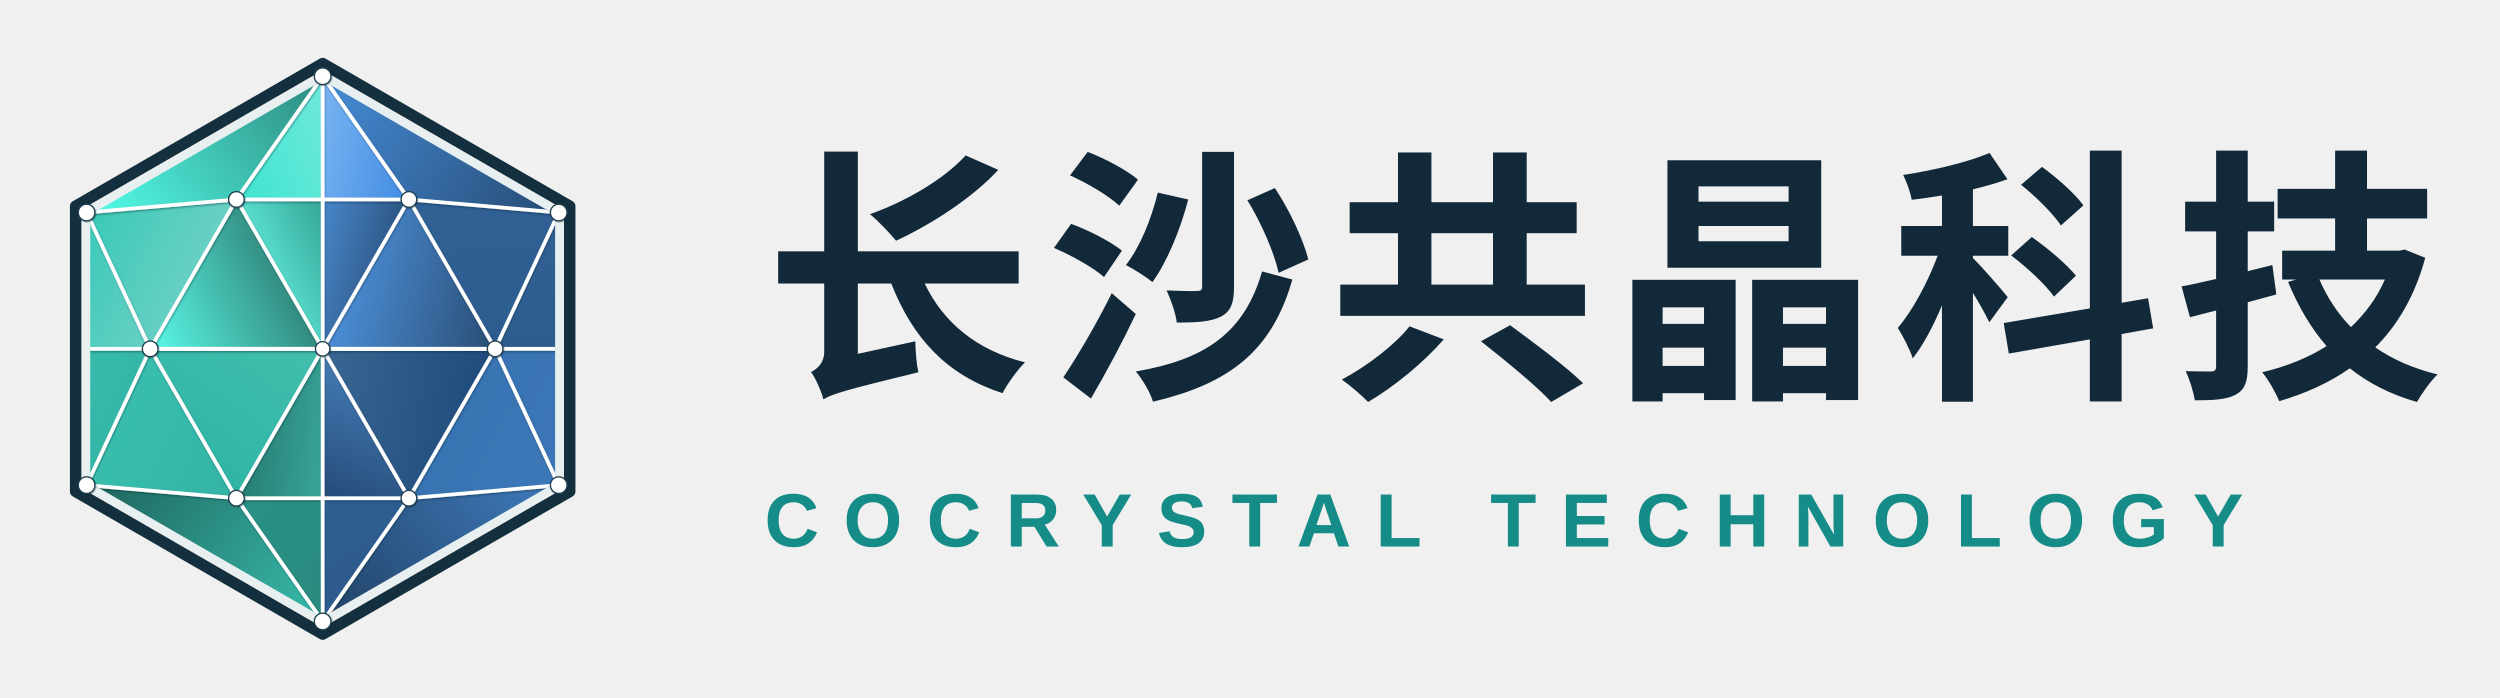
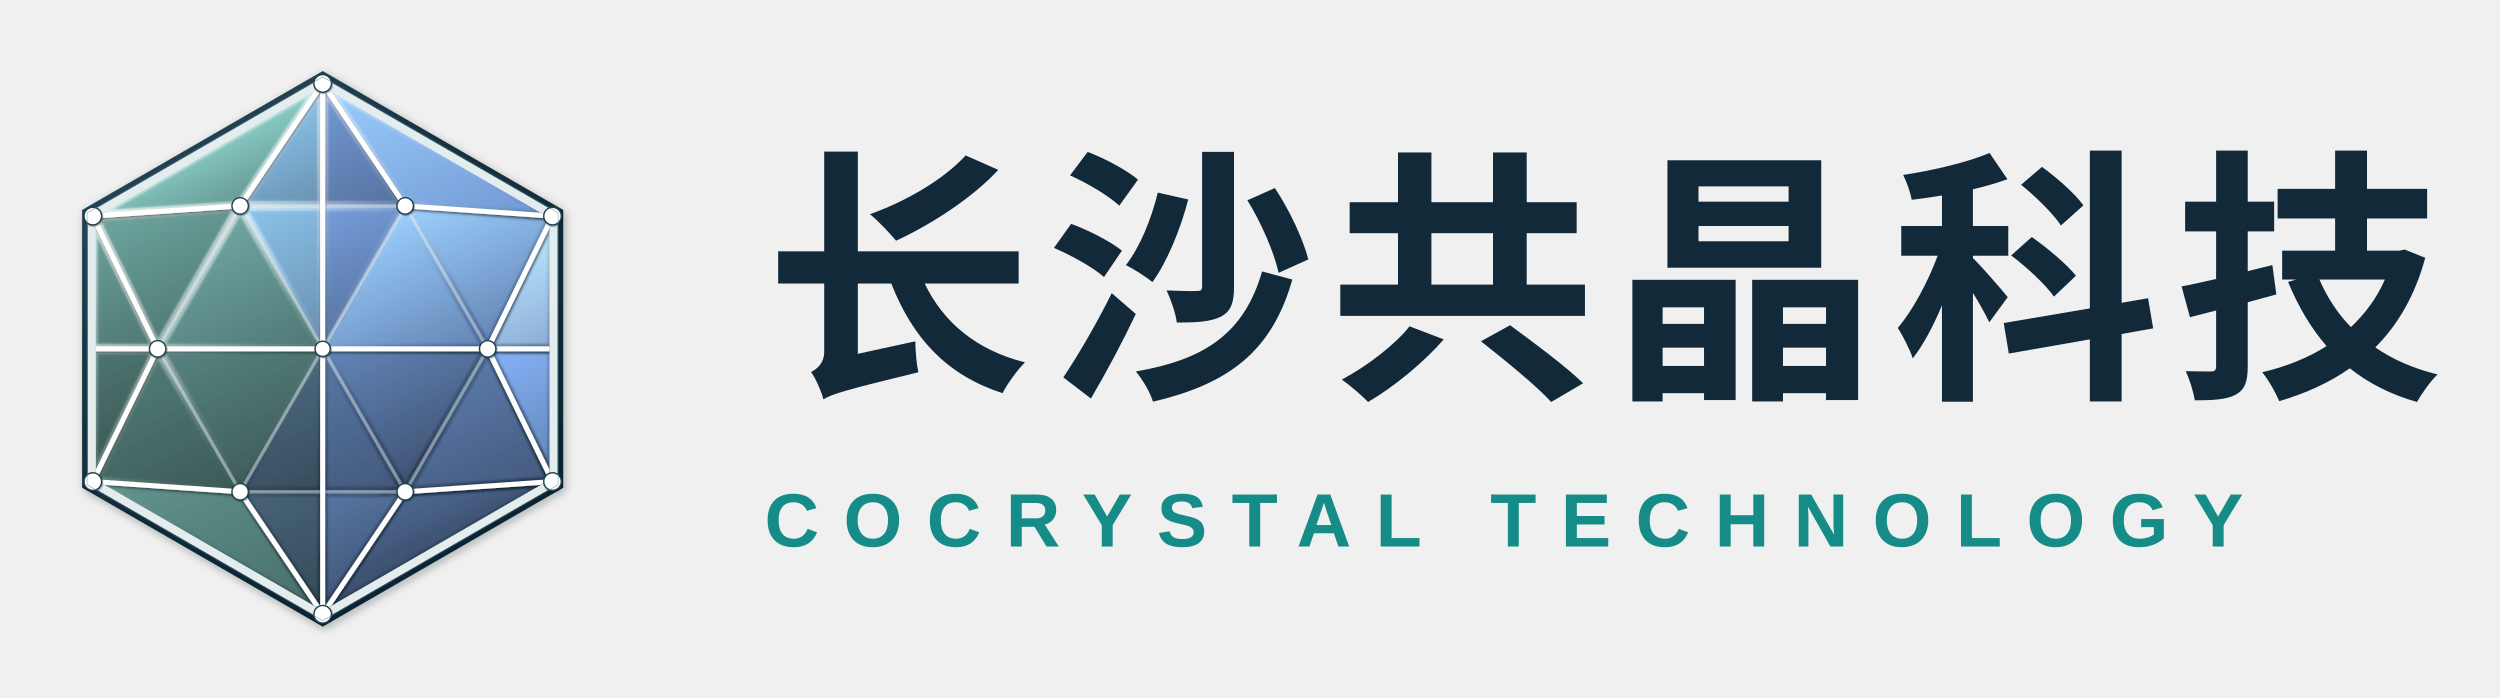
<svg xmlns="http://www.w3.org/2000/svg" viewBox="0 0 430 120" width="430" height="120">
-   <g transform="translate(55.5,60) scale(10.3734)">
+   <g transform="translate(55.5,60) scale(10.101)">
    <defs>
-       <linearGradient id="f0" gradientUnits="userSpaceOnUse" x1="0.796" y1="0.189" x2="-0.558" y2="-0.133">
-         <stop offset="0" stop-color="#2B5582" />
-         <stop offset="1" stop-color="#4987CB" />
-       </linearGradient>
-       <linearGradient id="f1" gradientUnits="userSpaceOnUse" x1="0.953" y1="-0.448" x2="-0.218" y2="0.102">
-         <stop offset="0" stop-color="#33A597" />
-         <stop offset="1" stop-color="#5ADECE" />
-       </linearGradient>
-       <linearGradient id="f2" gradientUnits="userSpaceOnUse" x1="0" y1="0" x2="-2.343" y2="1.101">
-         <stop offset="0" stop-color="#31887D" />
-         <stop offset="1" stop-color="#5BFAE8" />
-       </linearGradient>
-       <linearGradient id="f3" gradientUnits="userSpaceOnUse" x1="-1.635" y1="2.333" x2="0" y2="0">
-         <stop offset="0" stop-color="#2FB5A5" />
-         <stop offset="1" stop-color="#43BEAE" />
-       </linearGradient>
-       <linearGradient id="f4" gradientUnits="userSpaceOnUse" x1="-0.839" y1="2.149" x2="0" y2="0">
-         <stop offset="0" stop-color="#254B79" />
-         <stop offset="1" stop-color="#457DB7" />
-       </linearGradient>
-       <linearGradient id="f5" gradientUnits="userSpaceOnUse" x1="-1.094" y1="-0.14" x2="0.312" y2="0.04">
-         <stop offset="0" stop-color="#267D73" />
-         <stop offset="1" stop-color="#39A598" />
-       </linearGradient>
-       <linearGradient id="f6" gradientUnits="userSpaceOnUse" x1="2.785" y1="0.456" x2="0" y2="0">
-         <stop offset="0" stop-color="#1F4B7C" />
-         <stop offset="1" stop-color="#3A6693" />
-       </linearGradient>
-       <linearGradient id="f7" gradientUnits="userSpaceOnUse" x1="2.707" y1="0.644" x2="0" y2="0">
-         <stop offset="0" stop-color="#294D74" />
-         <stop offset="1" stop-color="#4C8FD8" />
-       </linearGradient>
-       <linearGradient id="f8" gradientUnits="userSpaceOnUse" x1="0.016" y1="0.213" x2="-0.176" y2="-2.357">
-         <stop offset="0" stop-color="#2C5D8E" />
-         <stop offset="1" stop-color="#316095" />
-       </linearGradient>
-       <linearGradient id="f9" gradientUnits="userSpaceOnUse" x1="0.901" y1="0.179" x2="-0.865" y2="-0.172">
-         <stop offset="0" stop-color="#418CE2" />
-         <stop offset="1" stop-color="#79B4F2" />
-       </linearGradient>
-       <linearGradient id="f10" gradientUnits="userSpaceOnUse" x1="-0.358" y1="0.146" x2="1.583" y2="-0.647">
-         <stop offset="0" stop-color="#3DE4CF" />
-         <stop offset="1" stop-color="#71E9DC" />
-       </linearGradient>
-       <linearGradient id="f11" gradientUnits="userSpaceOnUse" x1="-4.081" y1="-1.904" x2="-2.123" y2="-0.991">
-         <stop offset="0" stop-color="#39C9B8" />
-         <stop offset="1" stop-color="#6AD0C4" />
-       </linearGradient>
-       <linearGradient id="f12" gradientUnits="userSpaceOnUse" x1="-0.16" y1="-0.079" x2="-2.294" y2="-1.14">
-         <stop offset="0" stop-color="#33B3A4" />
-         <stop offset="1" stop-color="#38BEAE" />
-       </linearGradient>
-       <linearGradient id="f13" gradientUnits="userSpaceOnUse" x1="2.127" y1="3.024" x2="1.166" y2="1.657">
-         <stop offset="0" stop-color="#2E5A8D" />
-         <stop offset="1" stop-color="#2E6093" />
-       </linearGradient>
-       <linearGradient id="f14" gradientUnits="userSpaceOnUse" x1="2.247" y1="2.019" x2="0.44" y2="0.395">
-         <stop offset="0" stop-color="#2A8A7E" />
-         <stop offset="1" stop-color="#2A9185" />
-       </linearGradient>
-       <linearGradient id="f15" gradientUnits="userSpaceOnUse" x1="2.135" y1="1.07" x2="4.034" y2="2.022">
-         <stop offset="0" stop-color="#3873B2" />
-         <stop offset="1" stop-color="#3C77B8" />
-       </linearGradient>
-       <linearGradient id="f16" gradientUnits="userSpaceOnUse" x1="1.974" y1="1.13" x2="-1.949" y2="-1.115">
-         <stop offset="0" stop-color="#264B74" />
-         <stop offset="1" stop-color="#468CD8" />
-       </linearGradient>
-       <linearGradient id="f17" gradientUnits="userSpaceOnUse" x1="2.222" y1="-1.849" x2="-1.202" y2="1">
-         <stop offset="0" stop-color="#2D897E" />
-         <stop offset="1" stop-color="#53FEEA" />
-       </linearGradient>
-       <linearGradient id="f18" gradientUnits="userSpaceOnUse" x1="-2.239" y1="-1.112" x2="-3.139" y2="-1.56">
-         <stop offset="0" stop-color="#35B6A7" />
-         <stop offset="1" stop-color="#37BBAB" />
-       </linearGradient>
-       <linearGradient id="f19" gradientUnits="userSpaceOnUse" x1="-4.081" y1="-1.904" x2="-2.349" y2="-1.096">
-         <stop offset="0" stop-color="#39C9B8" />
-         <stop offset="1" stop-color="#69D0C4" />
-       </linearGradient>
-       <linearGradient id="f20" gradientUnits="userSpaceOnUse" x1="-1.695" y1="-1.115" x2="2.075" y2="1.365">
-         <stop offset="0" stop-color="#1E645C" />
-         <stop offset="1" stop-color="#38BBAB" />
-       </linearGradient>
-       <linearGradient id="f21" gradientUnits="userSpaceOnUse" x1="-2.24" y1="1.958" x2="1.099" y2="-0.961">
-         <stop offset="0" stop-color="#214265" />
-         <stop offset="1" stop-color="#3E7ABC" />
-       </linearGradient>
-       <linearGradient id="f22" gradientUnits="userSpaceOnUse" x1="2.286" y1="1.146" x2="4.034" y2="2.022">
-         <stop offset="0" stop-color="#3873B2" />
-         <stop offset="1" stop-color="#3C76B8" />
-       </linearGradient>
-       <linearGradient id="f23" gradientUnits="userSpaceOnUse" x1="0.022" y1="0.291" x2="-0.146" y2="-1.956">
-         <stop offset="0" stop-color="#2D5D8E" />
-         <stop offset="1" stop-color="#316094" />
+       <linearGradient id="f0" gradientUnits="userSpaceOnUse" x1="-0.682" y1="-1.478" x2="0.496" y2="1.074">
+         <stop offset="0" stop-color="#9CD0FF" />
+         <stop offset="1" stop-color="#6282B2" />
+       </linearGradient>
+       <linearGradient id="f1" gradientUnits="userSpaceOnUse" x1="-0.93" y1="-2.015" x2="0" y2="0">
+         <stop offset="0" stop-color="#779EDC" />
+         <stop offset="1" stop-color="#56739F" />
+       </linearGradient>
+       <linearGradient id="f2" gradientUnits="userSpaceOnUse" x1="-1.178" y1="-2.552" x2="0" y2="0">
+         <stop offset="0" stop-color="#8DC4ED" />
+         <stop offset="1" stop-color="#668EAB" />
+       </linearGradient>
+       <linearGradient id="f3" gradientUnits="userSpaceOnUse" x1="-1.178" y1="-2.552" x2="0" y2="0">
+         <stop offset="0" stop-color="#70A8A4" />
+         <stop offset="1" stop-color="#4F7774" />
+       </linearGradient>
+       <linearGradient id="f4" gradientUnits="userSpaceOnUse" x1="-0.496" y1="-1.074" x2="0.682" y2="1.478">
+         <stop offset="0" stop-color="#588481" />
+         <stop offset="1" stop-color="#3E5D5B" />
+       </linearGradient>
+       <linearGradient id="f5" gradientUnits="userSpaceOnUse" x1="0" y1="0" x2="1.178" y2="2.552">
+         <stop offset="0" stop-color="#5A79A8" />
+         <stop offset="1" stop-color="#415879" />
+       </linearGradient>
+       <linearGradient id="f6" gradientUnits="userSpaceOnUse" x1="0" y1="0" x2="0.93" y2="2.015">
+         <stop offset="0" stop-color="#4B697F" />
+         <stop offset="1" stop-color="#364C5C" />
+       </linearGradient>
+       <linearGradient id="f7" gradientUnits="userSpaceOnUse" x1="0" y1="0" x2="1.178" y2="2.552">
+         <stop offset="0" stop-color="#6486BA" />
+         <stop offset="1" stop-color="#3D5170" />
+       </linearGradient>
+       <linearGradient id="f8" gradientUnits="userSpaceOnUse" x1="-0.682" y1="-1.478" x2="0.496" y2="1.074">
+         <stop offset="0" stop-color="#9ED2FF" />
+         <stop offset="1" stop-color="#6383B4" />
+       </linearGradient>
+       <linearGradient id="f9" gradientUnits="userSpaceOnUse" x1="-1.728" y1="-3.743" x2="-0.682" y2="-1.478">
+         <stop offset="0" stop-color="#759DDA" />
+         <stop offset="1" stop-color="#55719E" />
+       </linearGradient>
+       <linearGradient id="f10" gradientUnits="userSpaceOnUse" x1="-1.728" y1="-3.743" x2="-0.93" y2="-2.015">
+         <stop offset="0" stop-color="#8EC6F0" />
+         <stop offset="1" stop-color="#6790AE" />
+       </linearGradient>
+       <linearGradient id="f11" gradientUnits="userSpaceOnUse" x1="-1.554" y1="-3.368" x2="-0.496" y2="-1.074">
+         <stop offset="0" stop-color="#6EA7A0" />
+         <stop offset="1" stop-color="#507974" />
+       </linearGradient>
+       <linearGradient id="f12" gradientUnits="userSpaceOnUse" x1="-0.496" y1="-1.074" x2="0.682" y2="1.478">
+         <stop offset="0" stop-color="#527C77" />
+         <stop offset="1" stop-color="#3B5956" />
+       </linearGradient>
+       <linearGradient id="f13" gradientUnits="userSpaceOnUse" x1="0.93" y1="2.015" x2="1.728" y2="3.743">
+         <stop offset="0" stop-color="#5876A3" />
+         <stop offset="1" stop-color="#405576" />
+       </linearGradient>
+       <linearGradient id="f14" gradientUnits="userSpaceOnUse" x1="0.682" y1="1.478" x2="1.728" y2="3.743">
+         <stop offset="0" stop-color="#486479" />
+         <stop offset="1" stop-color="#344958" />
+       </linearGradient>
+       <linearGradient id="f15" gradientUnits="userSpaceOnUse" x1="0.496" y1="1.074" x2="1.554" y2="3.368">
+         <stop offset="0" stop-color="#5C7BAB" />
+         <stop offset="1" stop-color="#43597C" />
+       </linearGradient>
+       <linearGradient id="f16" gradientUnits="userSpaceOnUse" x1="-1.728" y1="-3.743" x2="-0.173" y2="-0.375">
+         <stop offset="0" stop-color="#9CD0FF" />
+         <stop offset="1" stop-color="#7196D1" />
+       </linearGradient>
+       <linearGradient id="f17" gradientUnits="userSpaceOnUse" x1="-1.728" y1="-3.743" x2="-1.178" y2="-2.552">
+         <stop offset="0" stop-color="#8BD0C9" />
+         <stop offset="1" stop-color="#659792" />
+       </linearGradient>
+       <linearGradient id="f18" gradientUnits="userSpaceOnUse" x1="-0.691" y1="-1.496" x2="0.173" y2="0.375">
+         <stop offset="0" stop-color="#4F7772" />
+         <stop offset="1" stop-color="#395653" />
+       </linearGradient>
+       <linearGradient id="f19" gradientUnits="userSpaceOnUse" x1="-1.554" y1="-3.368" x2="-0.496" y2="-1.074">
+         <stop offset="0" stop-color="#6DA49D" />
+         <stop offset="1" stop-color="#4F7772" />
+       </linearGradient>
+       <linearGradient id="f20" gradientUnits="userSpaceOnUse" x1="0.173" y1="0.375" x2="1.728" y2="3.743">
+         <stop offset="0" stop-color="#62958F" />
+         <stop offset="1" stop-color="#476C67" />
+       </linearGradient>
+       <linearGradient id="f21" gradientUnits="userSpaceOnUse" x1="1.178" y1="2.552" x2="1.728" y2="3.743">
+         <stop offset="0" stop-color="#4E6992" />
+         <stop offset="1" stop-color="#394C69" />
+       </linearGradient>
+       <linearGradient id="f22" gradientUnits="userSpaceOnUse" x1="0.496" y1="1.074" x2="1.554" y2="3.368">
+         <stop offset="0" stop-color="#86B3F8" />
+         <stop offset="1" stop-color="#6181B4" />
+       </linearGradient>
+       <linearGradient id="f23" gradientUnits="userSpaceOnUse" x1="-0.173" y1="-0.375" x2="0.691" y2="1.496">
+         <stop offset="0" stop-color="#BEEBFF" />
+         <stop offset="1" stop-color="#89AAD6" />
      </linearGradient>
      <clipPath id="cf">
-         <polygon points="3.854,-2.225 0,-4.45 -3.854,-2.225 -3.854,2.225 0,4.45 3.854,2.225" />
+         <polygon points="3.862,-2.23 0,-4.46 -3.862,-2.23 -3.862,2.23 0,4.46 3.862,2.23" />
      </clipPath>
-       <filter id="lsh" x="-30%" y="-30%" width="160%" height="160%">
-         <feDropShadow dx="0.010" dy="0.024" stdDeviation="0.020" flood-color="#0B2230" flood-opacity="0.40" />
-       </filter>
-       <filter id="dsh" x="-120%" y="-120%" width="340%" height="340%">
-         <feDropShadow dx="0.010" dy="0.014" stdDeviation="0.014" flood-color="#0E2A38" flood-opacity="0.45" />
+       <radialGradient id="glow" cx="0.36" cy="0.30" r="0.85">
+         <stop offset="0" stop-color="#FFFFFF" stop-opacity="0.16" />
+         <stop offset="0.55" stop-color="#FFFFFF" stop-opacity="0.04" />
+         <stop offset="1" stop-color="#04121C" stop-opacity="0.20" />
+       </radialGradient>
+       <linearGradient id="bev" gradientUnits="userSpaceOnUse" x1="-3.6" y1="-3.6" x2="3.6" y2="3.6">
+         <stop offset="0" stop-color="#FFFFFF" stop-opacity="0.72" />
+         <stop offset="0.42" stop-color="#FFFFFF" stop-opacity="0.06" />
+         <stop offset="0.58" stop-color="#05141F" stop-opacity="0.06" />
+         <stop offset="1" stop-color="#05141F" stop-opacity="0.34" />
+       </linearGradient>
+       <linearGradient id="rim" x1="0" y1="0" x2="0.6" y2="1">
+         <stop offset="0" stop-color="#2C4F60" />
+         <stop offset="0.45" stop-color="#14303E" />
+         <stop offset="1" stop-color="#0C2230" />
+       </linearGradient>
+       <filter id="lsh" x="-30%%" y="-30%%" width="160%%" height="160%%">
+         <feDropShadow dx="0.009" dy="0.030" stdDeviation="0.026" flood-color="#06131C" flood-opacity="0.55" />
+       </filter>
+       <filter id="dsh" x="-140%%" y="-140%%" width="380%%" height="380%%">
+         <feDropShadow dx="0.012" dy="0.018" stdDeviation="0.016" flood-color="#0A1B26" flood-opacity="0.45" />
+       </filter>
+       <filter id="bevblur" x="-40%%" y="-40%%" width="180%%" height="180%%">
+         <feGaussianBlur stdDeviation="0.026" />
+       </filter>
+       <filter id="gsh" x="-30%%" y="-30%%" width="160%%" height="160%%">
+         <feDropShadow dx="0.030" dy="0.045" stdDeviation="0.070" flood-color="#0A1B26" flood-opacity="0.30" />
      </filter>
    </defs>
-     <polygon points="4.096,-2.365 0,-4.73 -4.096,-2.365 -4.096,2.365 0,4.73 4.096,2.365" fill="none" stroke="#14303E" stroke-width="0.19" stroke-linejoin="round" />
-     <polygon points="3.984,-2.3 0,-4.6 -3.984,-2.3 -3.984,2.3 0,4.6 3.984,2.3" fill="#E7EFF0" />
-     <g clip-path="url(#cf)">
-       <polygon points="0,0 1.43,-2.477 0,-2.477" fill="url(#f0)" />
-       <polygon points="0,0 0,-2.477 -1.43,-2.477" fill="url(#f1)" />
-       <polygon points="0,0 -1.43,-2.477 -2.86,0" fill="url(#f2)" />
-       <polygon points="0,0 -2.86,0 -1.43,2.477" fill="url(#f3)" />
-       <polygon points="0,0 0,2.477 1.43,2.477" fill="url(#f4)" />
-       <polygon points="0,0 -1.43,2.477 0,2.477" fill="url(#f5)" />
-       <polygon points="0,0 1.43,2.477 2.86,0" fill="url(#f6)" />
-       <polygon points="0,0 2.86,0 1.43,-2.477" fill="url(#f7)" />
-       <polygon points="3.914,-2.26 1.43,-2.477 2.86,0 2.86,0" fill="url(#f8)" />
-       <polygon points="0,-4.52 0,-4.52 0,-2.477 1.43,-2.477" fill="url(#f9)" />
-       <polygon points="0,-4.52 -1.43,-2.477 0,-2.477" fill="url(#f10)" />
-       <polygon points="-3.914,-2.26 -2.86,0 -1.43,-2.477" fill="url(#f11)" />
-       <polygon points="-3.914,2.26 -1.43,2.477 -2.86,0 -2.86,0" fill="url(#f12)" />
-       <polygon points="0,4.52 1.43,2.477 0,2.477" fill="url(#f13)" />
-       <polygon points="0,4.52 0,4.52 0,2.477 -1.43,2.477" fill="url(#f14)" />
-       <polygon points="3.914,2.26 2.86,0 1.43,2.477" fill="url(#f15)" />
-       <polygon points="3.914,-2.26 0,-4.52 1.43,-2.477" fill="url(#f16)" />
-       <polygon points="0,-4.52 -3.914,-2.26 -1.43,-2.477 0,-4.52" fill="url(#f17)" />
-       <polygon points="-3.914,0 -3.914,2.26 -2.86,0" fill="url(#f18)" />
-       <polygon points="-3.914,-2.26 -3.914,0 -2.86,0 -2.86,0" fill="url(#f19)" />
-       <polygon points="-3.914,2.26 0,4.52 -1.43,2.477" fill="url(#f20)" />
-       <polygon points="0,4.52 3.914,2.26 1.43,2.477 0,4.52" fill="url(#f21)" />
-       <polygon points="3.914,2.26 3.914,0 2.86,0 2.86,0" fill="url(#f22)" />
-       <polygon points="3.914,0 3.914,-2.26 2.86,0" fill="url(#f23)" />
-     </g>
-     <g clip-path="url(#cf)" stroke="#FFFFFF" stroke-width="0.062" stroke-linecap="round" filter="url(#lsh)">
-       <line x1="0" y1="0" x2="1.43" y2="-2.477" />
-       <line x1="1.43" y1="-2.477" x2="-1.43" y2="-2.477" />
-       <line x1="0" y1="0" x2="-1.43" y2="-2.477" />
-       <line x1="-1.43" y1="-2.477" x2="-2.86" y2="0" />
-       <line x1="0" y1="0" x2="-2.86" y2="0" />
-       <line x1="-2.86" y1="0" x2="-1.43" y2="2.477" />
-       <line x1="0" y1="0" x2="-1.43" y2="2.477" />
-       <line x1="-1.43" y1="2.477" x2="1.43" y2="2.477" />
-       <line x1="0" y1="0" x2="1.43" y2="2.477" />
-       <line x1="1.43" y1="2.477" x2="2.86" y2="0" />
-       <line x1="0" y1="0" x2="2.86" y2="0" />
-       <line x1="2.86" y1="0" x2="1.43" y2="-2.477" />
-       <line x1="3.914" y1="-2.26" x2="1.43" y2="-2.477" />
-       <line x1="3.914" y1="-2.26" x2="2.86" y2="0" />
-       <line x1="0" y1="-4.52" x2="-1.43" y2="-2.477" />
-       <line x1="0" y1="-4.52" x2="1.43" y2="-2.477" />
-       <line x1="-3.914" y1="-2.26" x2="-2.86" y2="0" />
-       <line x1="-3.914" y1="-2.26" x2="-1.43" y2="-2.477" />
-       <line x1="-3.914" y1="2.26" x2="-1.43" y2="2.477" />
-       <line x1="-3.914" y1="2.26" x2="-2.86" y2="0" />
-       <line x1="0" y1="4.52" x2="1.43" y2="2.477" />
-       <line x1="0" y1="4.52" x2="-1.43" y2="2.477" />
-       <line x1="3.914" y1="2.26" x2="2.86" y2="0" />
-       <line x1="3.914" y1="2.26" x2="1.43" y2="2.477" />
-       <line x1="0" y1="4.52" x2="0" y2="-4.52" />
-       <line x1="3.914" y1="0" x2="-3.914" y2="0" />
-     </g>
-     <g fill="#FFFFFF" stroke="#20404F" stroke-width="0.022" filter="url(#dsh)">
-       <circle cx="3.914" cy="-2.26" r="0.138" />
-       <circle cx="0" cy="-4.52" r="0.138" />
-       <circle cx="-3.914" cy="-2.26" r="0.138" />
-       <circle cx="-3.914" cy="2.26" r="0.138" />
-       <circle cx="0" cy="4.52" r="0.138" />
-       <circle cx="3.914" cy="2.26" r="0.138" />
-       <circle cx="1.43" cy="-2.477" r="0.130" />
-       <circle cx="-1.43" cy="-2.477" r="0.130" />
-       <circle cx="-2.86" cy="0" r="0.130" />
-       <circle cx="-1.43" cy="2.477" r="0.130" />
-       <circle cx="1.43" cy="2.477" r="0.130" />
-       <circle cx="2.86" cy="0" r="0.130" />
-       <circle cx="0" cy="0" r="0.120" />
+     <g filter="url(#gsh)">
+       <polygon points="4.096,-2.365 0,-4.73 -4.096,-2.365 -4.096,2.365 0,4.73 4.096,2.365" fill="url(#rim)" />
+       <polygon points="4.001,-2.31 0,-4.62 -4.001,-2.31 -4.001,2.31 0,4.62 4.001,2.31" fill="#E4EDEE" />
+       <g clip-path="url(#cf)">
+         <polygon points="0,0 2.81,0 1.405,-2.434" fill="url(#f0)" />
+         <polygon points="0,0 1.405,-2.434 0,-2.434" fill="url(#f1)" />
+         <polygon points="0,0 0,-2.434 -1.405,-2.434" fill="url(#f2)" />
+         <polygon points="0,0 -1.405,-2.434 -2.81,0" fill="url(#f3)" />
+         <polygon points="0,0 -2.81,0 -1.405,2.434" fill="url(#f4)" />
+         <polygon points="0,0 0,2.434 1.405,2.434" fill="url(#f5)" />
+         <polygon points="0,0 -1.405,2.434 0,2.434" fill="url(#f6)" />
+         <polygon points="0,0 1.405,2.434 2.81,0" fill="url(#f7)" />
+         <polygon points="3.914,-2.26 2.81,0 1.405,-2.434" fill="url(#f8)" />
+         <polygon points="0,-4.52 1.405,-2.434 0,-2.434 0,-4.52" fill="url(#f9)" />
+         <polygon points="0,-2.434 -1.405,-2.434 0,-4.52" fill="url(#f10)" />
+         <polygon points="-3.914,-2.26 -1.405,-2.434 -2.81,0" fill="url(#f11)" />
+         <polygon points="-3.914,2.26 -2.81,0 -2.81,0 -1.405,2.434" fill="url(#f12)" />
+         <polygon points="0,2.434 1.405,2.434 0,4.52" fill="url(#f13)" />
+         <polygon points="0,4.52 -1.405,2.434 0,2.434 0,4.52" fill="url(#f14)" />
+         <polygon points="3.914,2.26 1.405,2.434 2.81,0" fill="url(#f15)" />
+         <polygon points="3.914,-2.26 0,-4.52 1.405,-2.434" fill="url(#f16)" />
+         <polygon points="0,-4.52 -3.914,-2.26 -1.405,-2.434 0,-4.52" fill="url(#f17)" />
+         <polygon points="-3.914,0 -3.914,2.26 -2.81,0" fill="url(#f18)" />
+         <polygon points="-3.914,-2.26 -3.914,0 -2.81,0 -2.81,0" fill="url(#f19)" />
+         <polygon points="-3.914,2.26 0,4.52 -1.405,2.434" fill="url(#f20)" />
+         <polygon points="0,4.52 3.914,2.26 1.405,2.434 0,4.52" fill="url(#f21)" />
+         <polygon points="3.914,2.26 3.914,0 2.81,0" fill="url(#f22)" />
+         <polygon points="3.914,0 3.914,-2.26 2.81,0" fill="url(#f23)" />
+         <g fill="none" stroke="url(#bev)" stroke-width="0.17" stroke-linejoin="round" filter="url(#bevblur)">
+           <polygon points="0,0 2.81,0 1.405,-2.434" />
+           <polygon points="0,0 1.405,-2.434 0,-2.434" />
+           <polygon points="0,0 0,-2.434 -1.405,-2.434" />
+           <polygon points="0,0 -1.405,-2.434 -2.81,0" />
+           <polygon points="0,0 -2.81,0 -1.405,2.434" />
+           <polygon points="0,0 0,2.434 1.405,2.434" />
+           <polygon points="0,0 -1.405,2.434 0,2.434" />
+           <polygon points="0,0 1.405,2.434 2.81,0" />
+           <polygon points="3.914,-2.26 2.81,0 1.405,-2.434" />
+           <polygon points="0,-4.52 1.405,-2.434 0,-2.434 0,-4.52" />
+           <polygon points="0,-2.434 -1.405,-2.434 0,-4.52" />
+           <polygon points="-3.914,-2.26 -1.405,-2.434 -2.81,0" />
+           <polygon points="-3.914,2.26 -2.81,0 -2.81,0 -1.405,2.434" />
+           <polygon points="0,2.434 1.405,2.434 0,4.52" />
+           <polygon points="0,4.52 -1.405,2.434 0,2.434 0,4.52" />
+           <polygon points="3.914,2.26 1.405,2.434 2.81,0" />
+           <polygon points="3.914,-2.26 0,-4.52 1.405,-2.434" />
+           <polygon points="0,-4.52 -3.914,-2.26 -1.405,-2.434 0,-4.52" />
+           <polygon points="-3.914,0 -3.914,2.26 -2.81,0" />
+           <polygon points="-3.914,-2.26 -3.914,0 -2.81,0 -2.81,0" />
+           <polygon points="-3.914,2.26 0,4.52 -1.405,2.434" />
+           <polygon points="0,4.52 3.914,2.26 1.405,2.434 0,4.52" />
+           <polygon points="3.914,2.26 3.914,0 2.81,0" />
+           <polygon points="3.914,0 3.914,-2.26 2.81,0" />
+         </g>
+       </g>
+       <g clip-path="url(#cf)" stroke="#EAF4F6" stroke-width="0.06" stroke-linecap="round" opacity="0.42">
+         <line x1="2.81" y1="0" x2="1.405" y2="-2.434" />
+         <line x1="1.405" y1="-2.434" x2="-1.405" y2="-2.434" />
+         <line x1="-1.405" y1="-2.434" x2="-2.81" y2="0" />
+         <line x1="-2.81" y1="0" x2="-1.405" y2="2.434" />
+         <line x1="-1.405" y1="2.434" x2="1.405" y2="2.434" />
+         <line x1="1.405" y1="2.434" x2="2.81" y2="0" />
+         <line x1="0" y1="0" x2="1.405" y2="-2.434" />
+         <line x1="0" y1="0" x2="-1.405" y2="-2.434" />
+         <line x1="0" y1="0" x2="-1.405" y2="2.434" />
+         <line x1="0" y1="0" x2="1.405" y2="2.434" />
+       </g>
+       <g clip-path="url(#cf)" stroke="#FFFFFF" stroke-width="0.086" stroke-linecap="round" filter="url(#lsh)">
+         <line x1="3.914" y1="-2.26" x2="2.81" y2="0" />
+         <line x1="3.914" y1="-2.26" x2="1.405" y2="-2.434" />
+         <line x1="0" y1="-4.52" x2="1.405" y2="-2.434" />
+         <line x1="0" y1="-4.52" x2="-1.405" y2="-2.434" />
+         <line x1="-3.914" y1="-2.26" x2="-1.405" y2="-2.434" />
+         <line x1="-3.914" y1="-2.26" x2="-2.81" y2="0" />
+         <line x1="-3.914" y1="2.26" x2="-2.81" y2="0" />
+         <line x1="-3.914" y1="2.26" x2="-1.405" y2="2.434" />
+         <line x1="0" y1="4.52" x2="-1.405" y2="2.434" />
+         <line x1="0" y1="4.52" x2="1.405" y2="2.434" />
+         <line x1="3.914" y1="2.26" x2="1.405" y2="2.434" />
+         <line x1="3.914" y1="2.26" x2="2.81" y2="0" />
+         <line x1="0" y1="4.52" x2="0" y2="-4.52" />
+         <line x1="3.914" y1="0" x2="-3.914" y2="0" />
+       </g>
+       <g fill="#FFFFFF" stroke="#22414F" stroke-width="0.024" filter="url(#dsh)">
+         <circle cx="3.914" cy="-2.26" r="0.150" />
+         <circle cx="0" cy="-4.52" r="0.150" />
+         <circle cx="-3.914" cy="-2.26" r="0.150" />
+         <circle cx="-3.914" cy="2.26" r="0.150" />
+         <circle cx="0" cy="4.52" r="0.150" />
+         <circle cx="3.914" cy="2.26" r="0.150" />
+         <circle cx="2.81" cy="0" r="0.140" />
+         <circle cx="1.405" cy="-2.434" r="0.140" />
+         <circle cx="-1.405" cy="-2.434" r="0.140" />
+         <circle cx="-2.81" cy="0" r="0.140" />
+         <circle cx="-1.405" cy="2.434" r="0.140" />
+         <circle cx="1.405" cy="2.434" r="0.140" />
+         <circle cx="0" cy="0" r="0.130" />
+       </g>
+       <polygon points="4.01,-2.315 0,-4.63 -4.01,-2.315 -4.01,2.315 0,4.63 4.01,2.315" fill="none" stroke="#5E8798" stroke-width="0.014" opacity="0.55" />
    </g>
  </g>
  <text x="131.5" y="65.0" font-family="'Microsoft YaHei','PingFang SC','Noto Sans SC',sans-serif" font-size="46" font-weight="700" letter-spacing="2.5" fill="#12293A">长沙共晶科技</text>
  <text x="131.5" y="94.0" font-family="'Helvetica Neue',Arial,sans-serif" font-size="13" font-weight="600" letter-spacing="4.2" fill="#158C87">COCRYSTAL TECHNOLOGY</text>
</svg>
